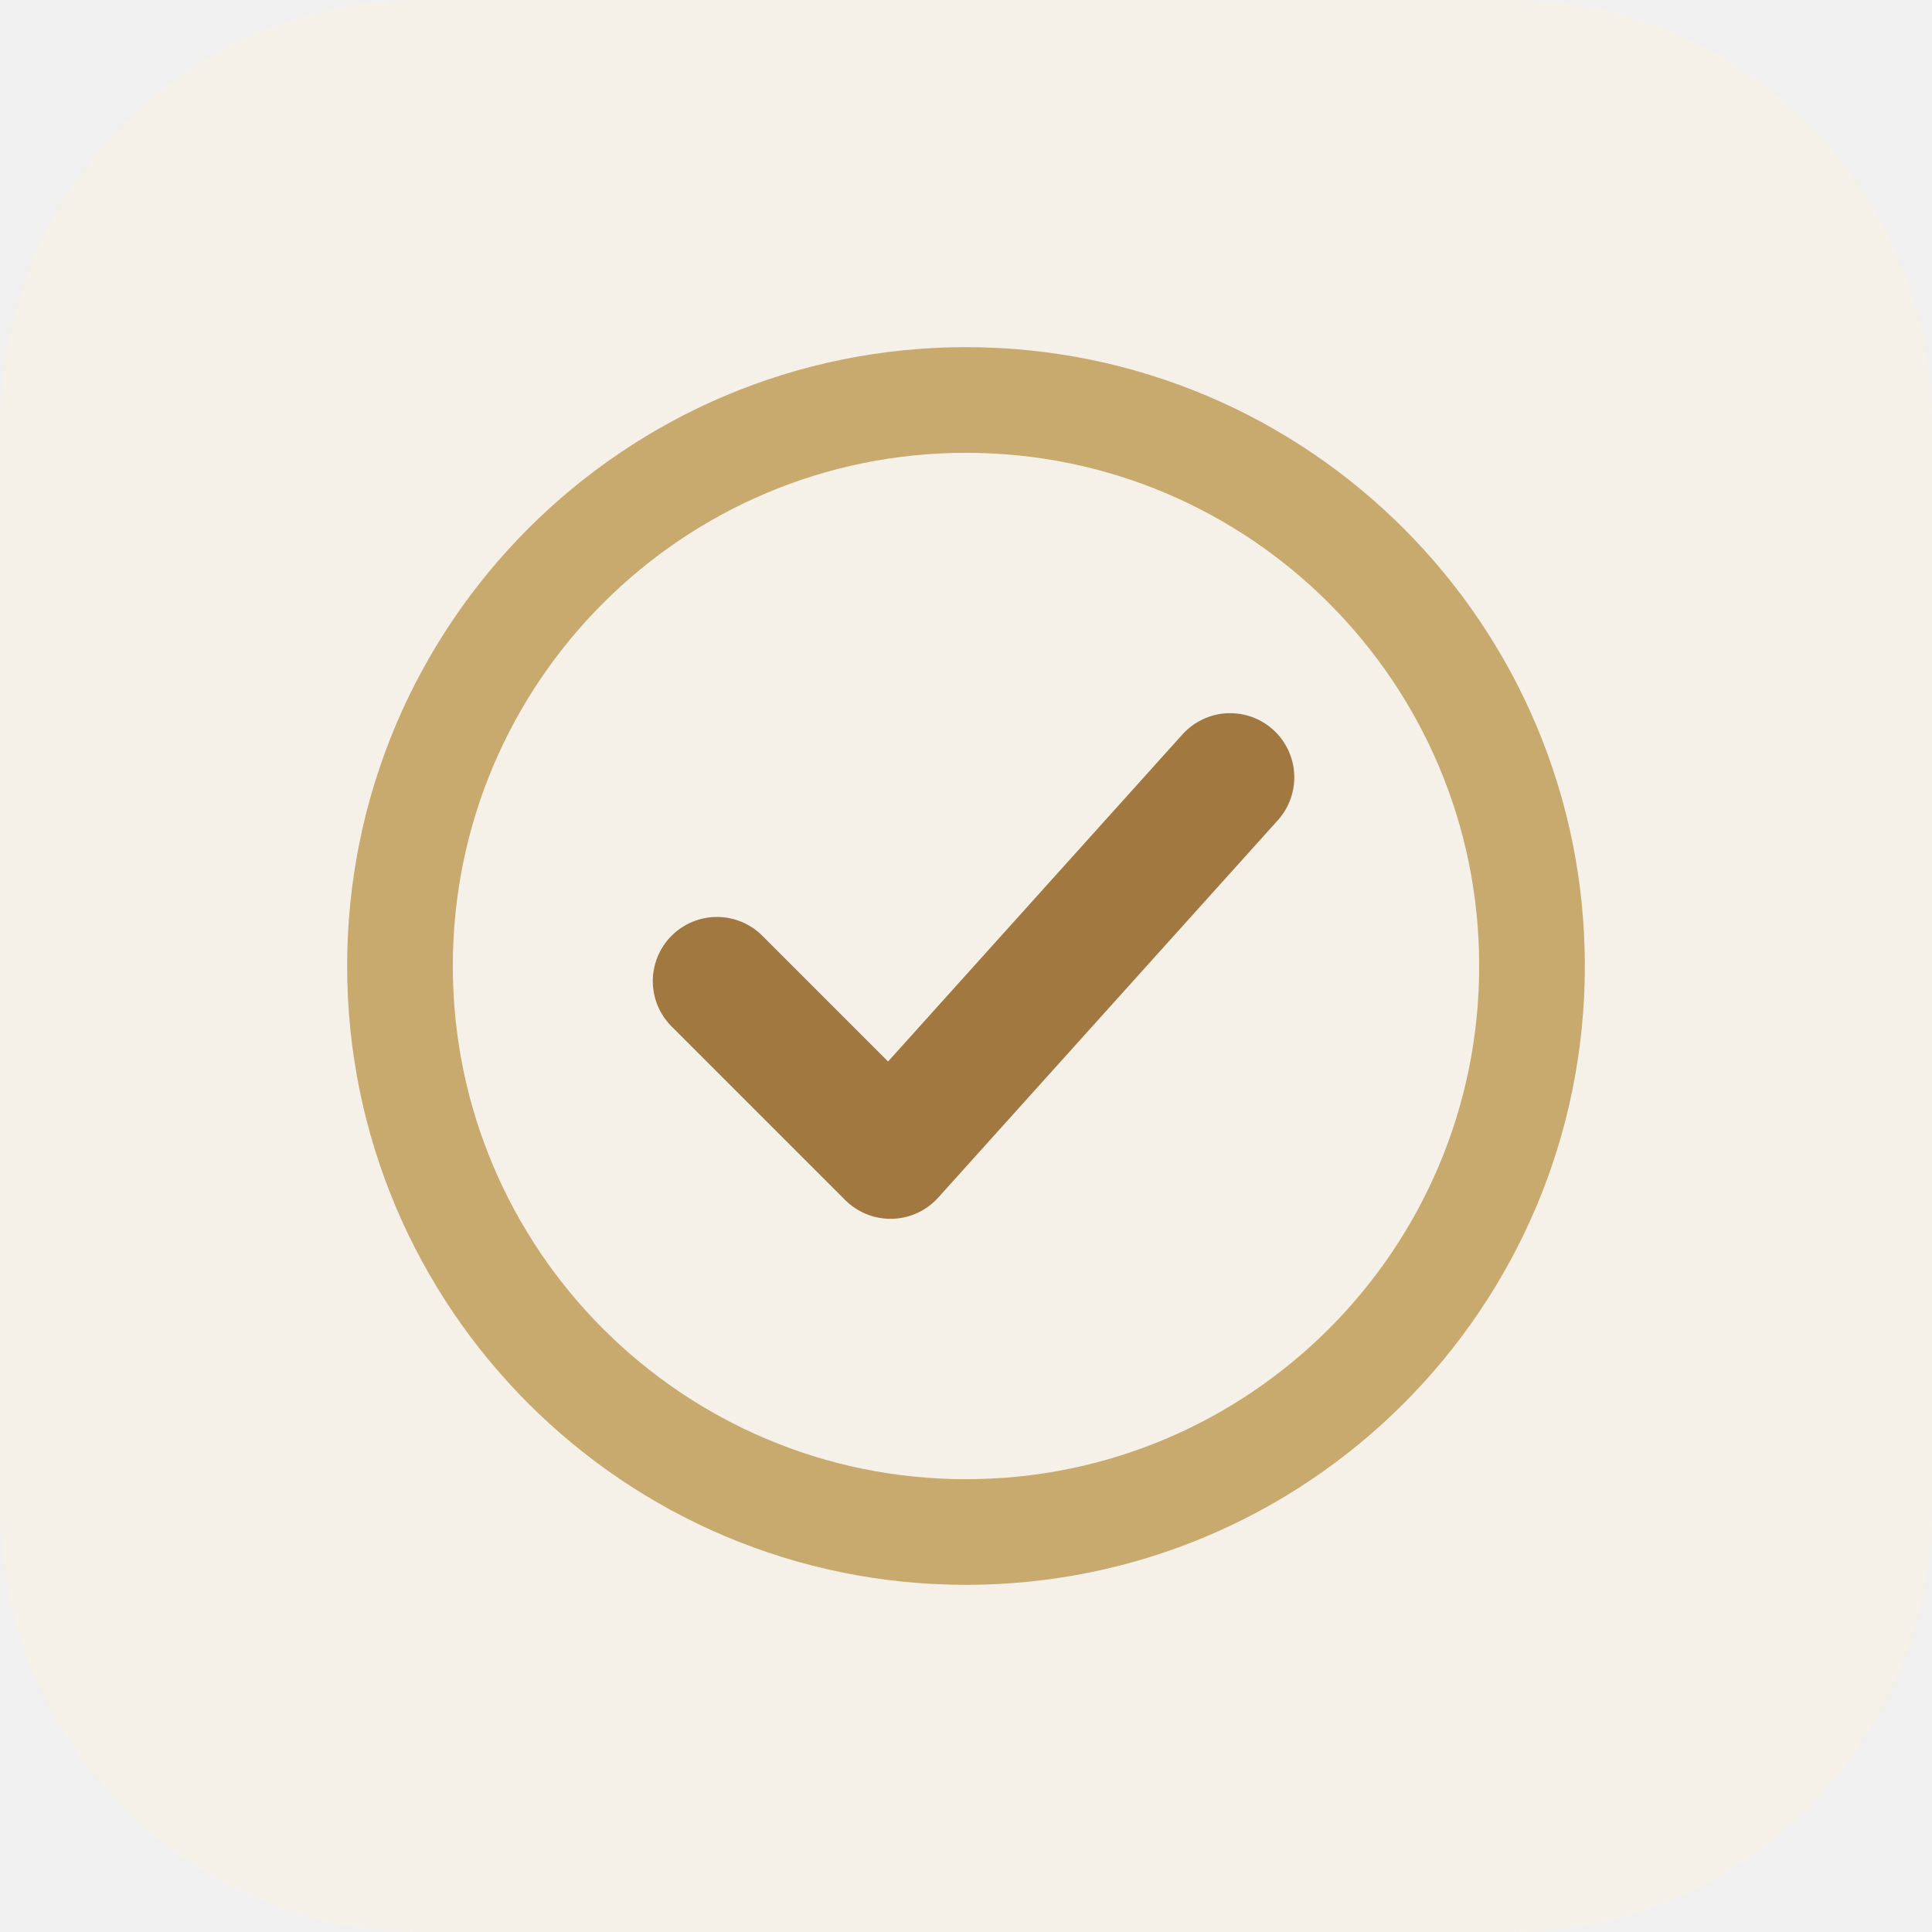
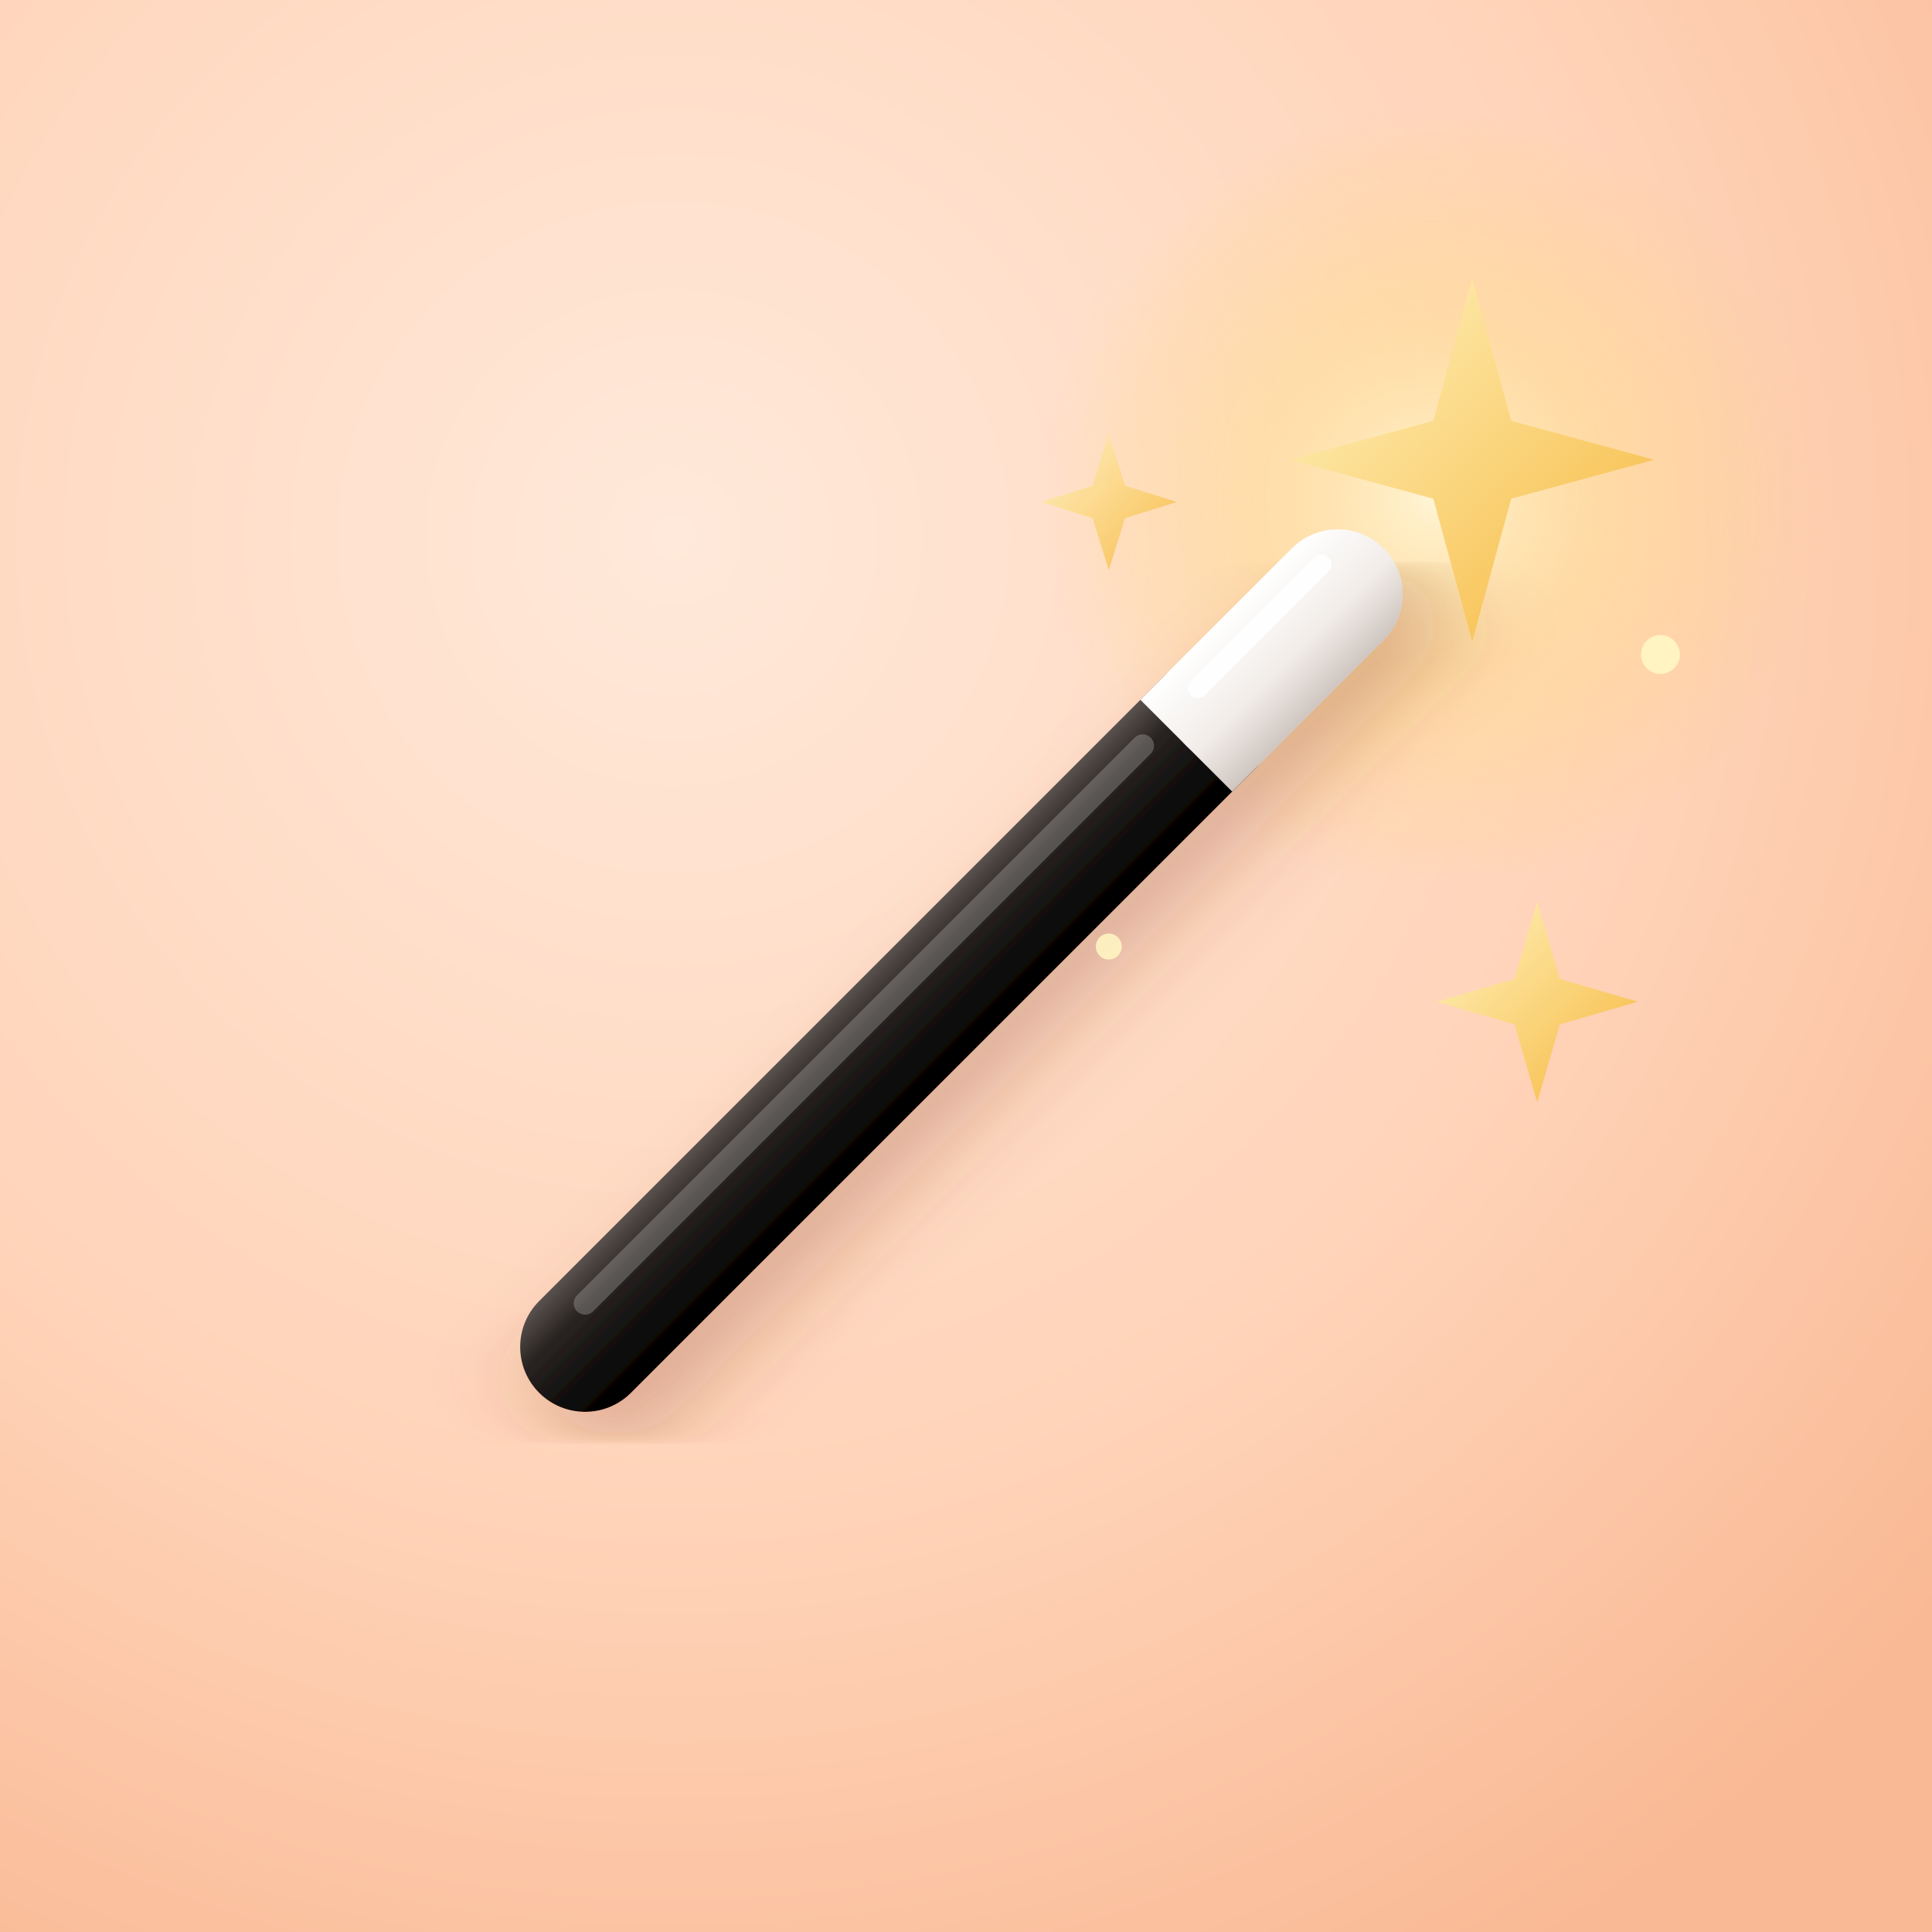
<svg xmlns="http://www.w3.org/2000/svg" viewBox="0 0 512 512">
-   <rect width="512" height="512" rx="112" fill="#f5f0e8" />
-   <circle cx="256" cy="256" r="150" fill="none" stroke="#c8a96e" stroke-width="28" />
-   <path d="M190 260l46 46 90-100" fill="none" stroke="#a07840" stroke-width="34" stroke-linecap="round" stroke-linejoin="round" />
+   <defs>
+     <radialGradient id="bg" cx="35%" cy="28%" r="85%">
+       <stop offset="0" stop-color="#FFE9DA" />
+       <stop offset="0.6" stop-color="#FFD3B8" />
+       <stop offset="1" stop-color="#F9B994" />
+     </radialGradient>
+     <linearGradient id="stick" x1="0" y1="0" x2="0" y2="1">
+       <stop offset="0" stop-color="#5A524E" />
+       <stop offset="0.28" stop-color="#2A2523" />
+       <stop offset="0.7" stop-color="#0E0C0B" />
+       <stop offset="1" stop-color="#000" />
+     </linearGradient>
+     <linearGradient id="tip" x1="0" y1="0" x2="0" y2="1">
+       <stop offset="0" stop-color="#FFFFFF" />
+       <stop offset="0.6" stop-color="#F1ECE8" />
+       <stop offset="1" stop-color="#CFC6C0" />
+     </linearGradient>
+     <radialGradient id="glow" cx="50%" cy="50%" r="50%">
+       <stop offset="0" stop-color="#FFF6D6" stop-opacity="0.95" />
+       <stop offset="0.45" stop-color="#FFE08A" stop-opacity="0.45" />
+       <stop offset="1" stop-color="#FFD36B" stop-opacity="0" />
+     </radialGradient>
+     <linearGradient id="star" x1="0" y1="0" x2="1" y2="1">
+       <stop offset="0" stop-color="#FFF4C2" />
+       <stop offset="1" stop-color="#F6B73C" />
+     </linearGradient>
+     <filter id="shadow" x="-40%" y="-200%" width="180%" height="500%">
+       <feDropShadow dx="0" dy="14" stdDeviation="12" flood-color="#8A3A12" flood-opacity="0.28" />
+     </filter>
+   </defs>
+   <rect width="512" height="512" fill="url(#bg)" />
+   <g transform="translate(256 256) scale(0.86) translate(-256 -256)">
+     <circle cx="400" cy="112" r="120" fill="url(#glow)" />
+     <g filter="url(#shadow)" transform="rotate(-45 256 256)">
+       <rect x="70" y="236" width="312" height="40" rx="20" fill="url(#stick)" />
+       <rect x="96" y="243" width="250" height="7" rx="3.5" fill="#FFFFFF" opacity="0.22" />
+       <rect x="352" y="236" width="86" height="40" rx="20" fill="url(#tip)" />
+       <rect x="352" y="236" width="20" height="40" fill="url(#tip)" />
+       <rect x="364" y="243" width="60" height="6" rx="3" fill="#FFFFFF" opacity="0.9" />
+     </g>
+     <path d="M412 44 L424 88 L468 100 L424 112 L412 156 L400 112 L356 100 L400 88 Z" fill="url(#star)" />
+     <path d="M432 236 L439 260 L463 267 L439 274 L432 298 L425 274 L401 267 L425 260 Z" fill="url(#star)" />
+     <path d="M300 92 L305 108 L321 113 L305 118 L300 134 L295 118 L279 113 L295 108 Z" fill="url(#star)" opacity="0.85" />
+     <circle cx="470" cy="160" r="6" fill="#FFF4C2" />
+     <circle cx="300" cy="250" r="4" fill="#FFF4C2" opacity="0.9" />
+   </g>
</svg>
